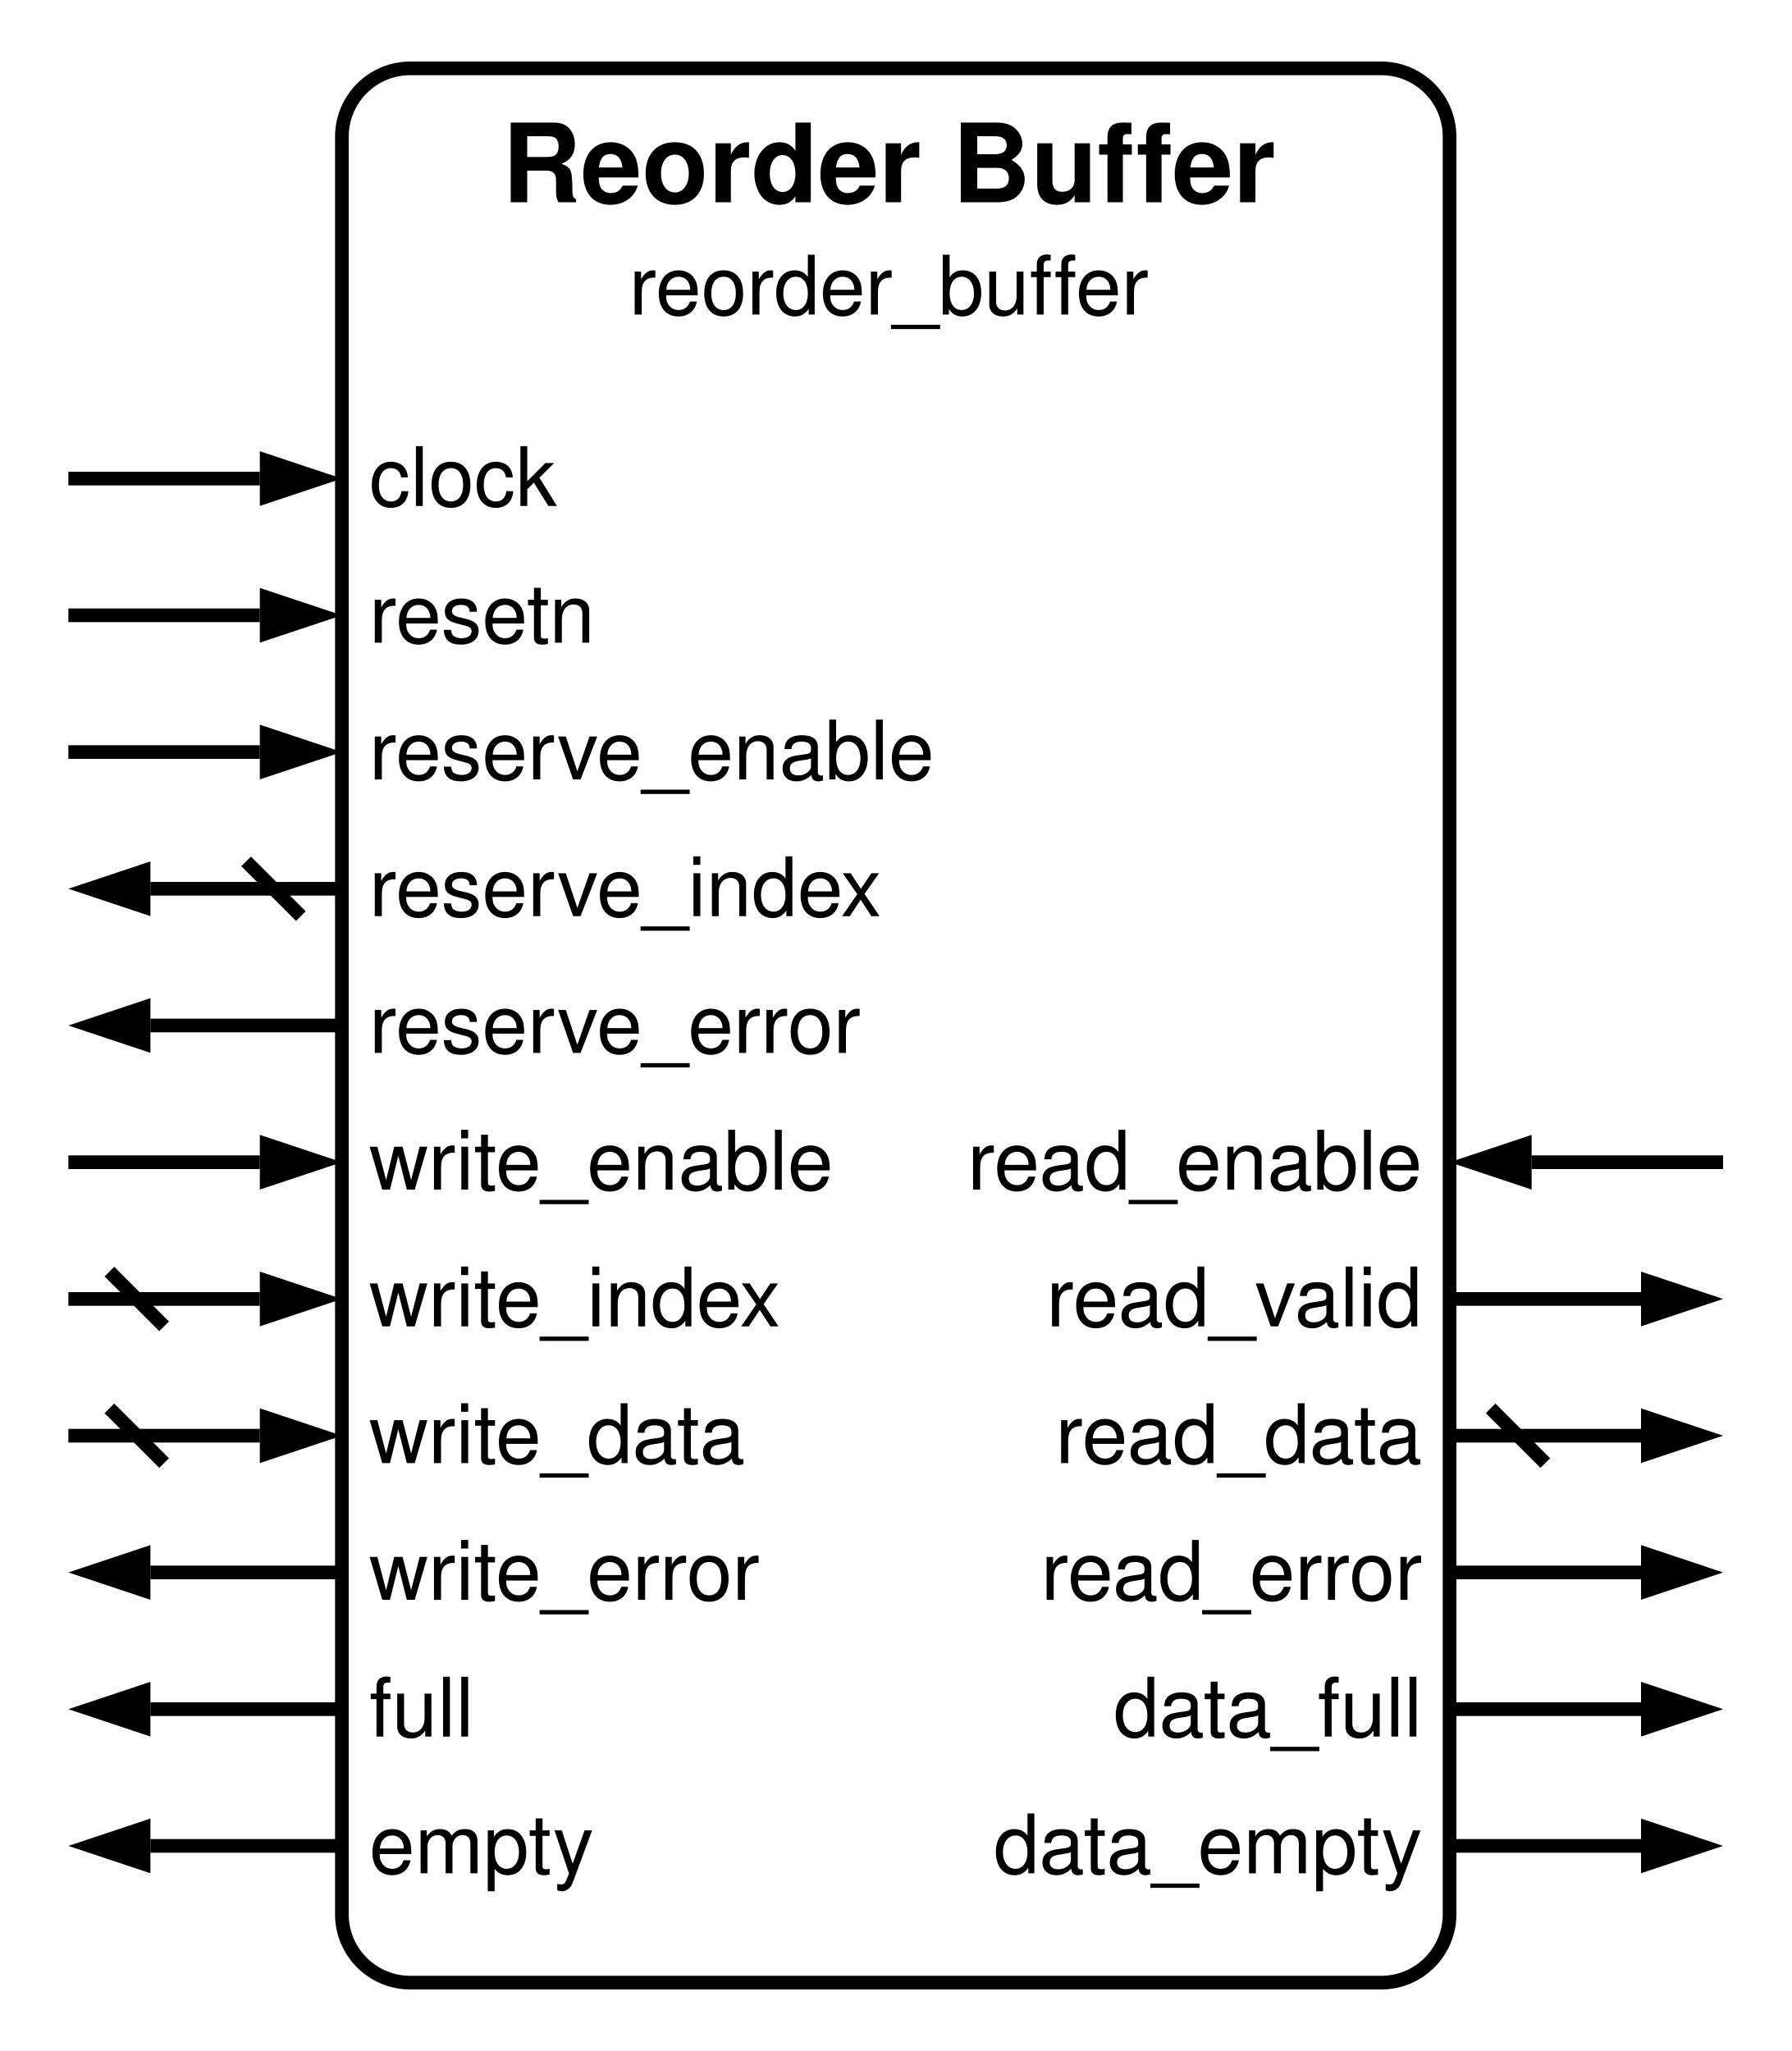
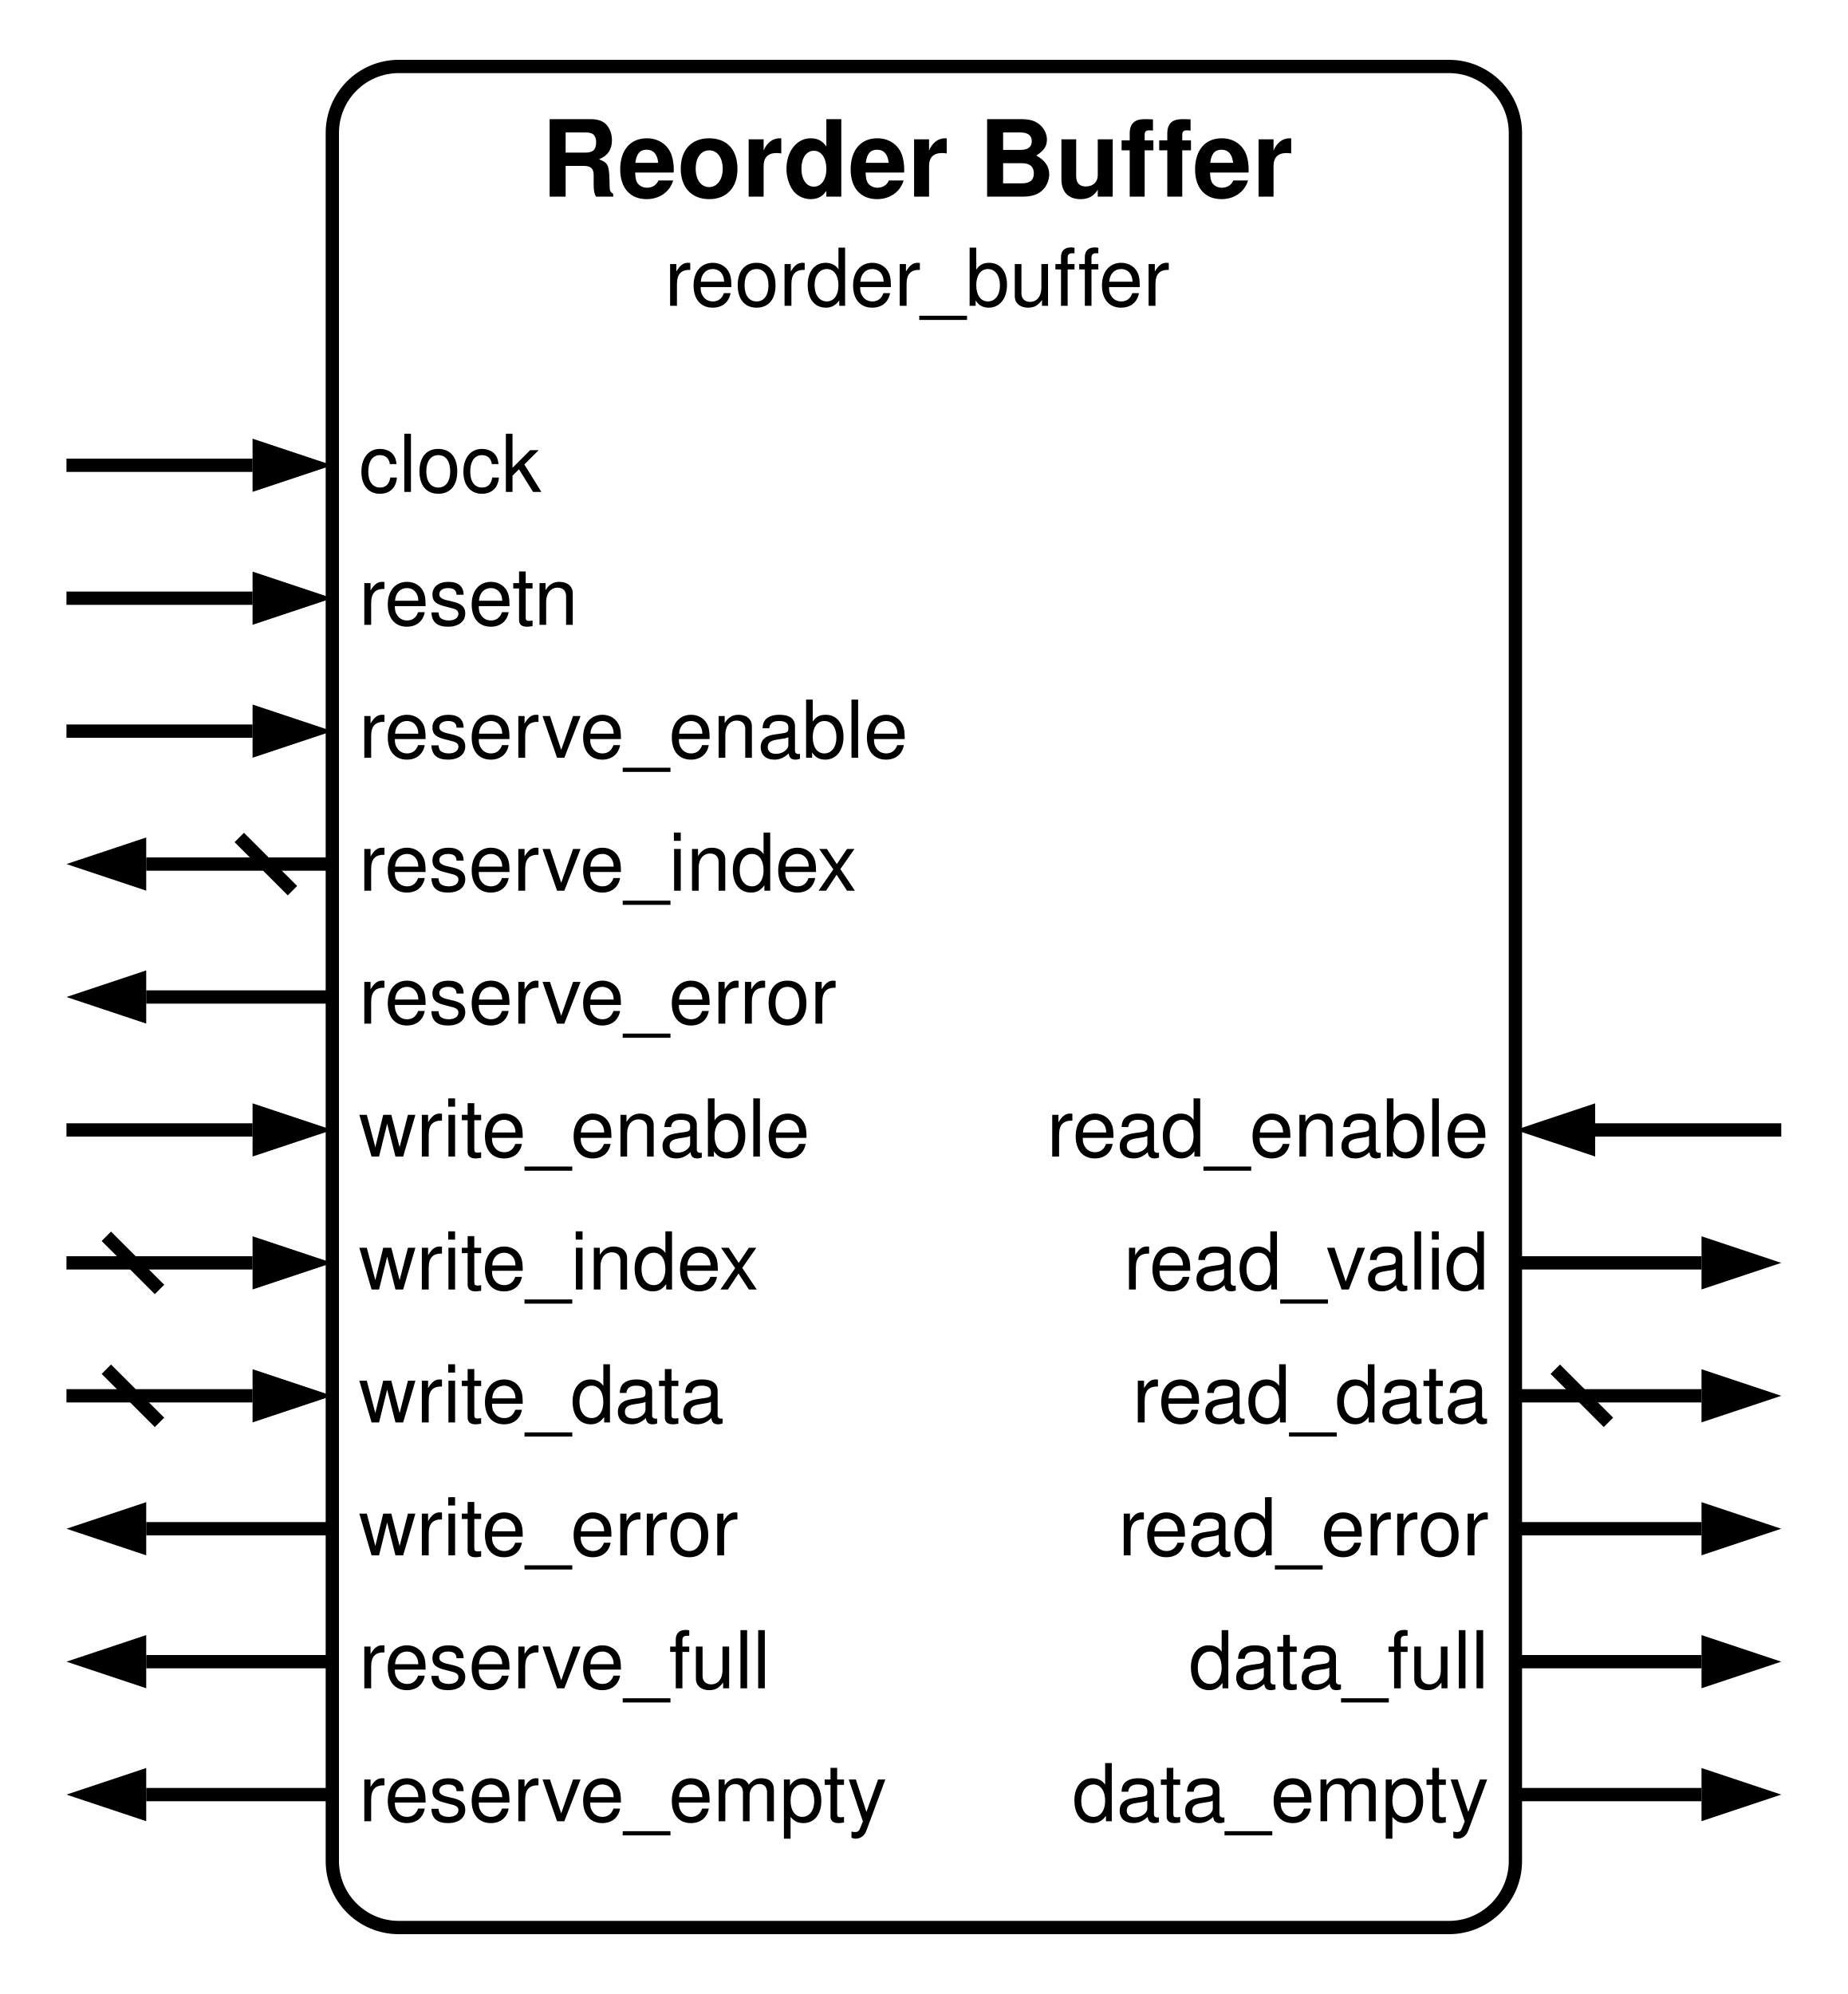
- <svg xmlns="http://www.w3.org/2000/svg" width="262" height="300" viewBox="0 0 131 150">
-   <rect x="25" y="5" width="81" height="140" fill="none" stroke="black" stroke-width="1" rx="5" />
-   <text x="65" y="12" text-anchor="middle" dominant-baseline="middle" font-family="Helvetica" font-size="8" font-weight="bold" fill="black">Reorder Buffer</text>
-   <text x="65" y="21" text-anchor="middle" dominant-baseline="middle" font-family="Helvetica" font-size="6" font-weight="regular" fill="black">reorder_buffer</text>
+ <svg xmlns="http://www.w3.org/2000/svg" width="278" height="300" viewBox="0 0 139 150">
+   <rect x="25" y="5" width="89" height="140" fill="none" stroke="black" stroke-width="1" rx="5" />
+   <text x="69" y="12" text-anchor="middle" dominant-baseline="middle" font-family="Helvetica" font-size="8" font-weight="bold" fill="black">Reorder Buffer</text>
+   <text x="69" y="21" text-anchor="middle" dominant-baseline="middle" font-family="Helvetica" font-size="6" font-weight="regular" fill="black">reorder_buffer</text>
  <text x="27" y="35" text-anchor="start" dominant-baseline="middle" font-family="Helvetica" font-size="6" font-weight="regular" fill="black">clock</text>
  <line x1="19" y1="35" x2="5" y2="35" stroke="black" stroke-width="1" />
  <path d="M 25 35 l -6 +2.0 v -4 z" fill="black" />
  <text x="27" y="45" text-anchor="start" dominant-baseline="middle" font-family="Helvetica" font-size="6" font-weight="regular" fill="black">resetn</text>
  <line x1="19" y1="45" x2="5" y2="45" stroke="black" stroke-width="1" />
  <path d="M 25 45 l -6 +2.0 v -4 z" fill="black" />
  <text x="27" y="55" text-anchor="start" dominant-baseline="middle" font-family="Helvetica" font-size="6" font-weight="regular" fill="black">reserve_enable</text>
  <line x1="19" y1="55" x2="5" y2="55" stroke="black" stroke-width="1" />
  <path d="M 25 55 l -6 +2.0 v -4 z" fill="black" />
  <text x="27" y="65" text-anchor="start" dominant-baseline="middle" font-family="Helvetica" font-size="6" font-weight="regular" fill="black">reserve_index</text>
  <line x1="25" y1="65" x2="11" y2="65" stroke="black" stroke-width="1" />
  <path d="M 5 65 l +6 +2.0 v -4 z" fill="black" />
  <line x1="18" y1="63" x2="22" y2="67" stroke="black" stroke-width="1" />
  <text x="27" y="75" text-anchor="start" dominant-baseline="middle" font-family="Helvetica" font-size="6" font-weight="regular" fill="black">reserve_error</text>
  <line x1="25" y1="75" x2="11" y2="75" stroke="black" stroke-width="1" />
  <path d="M 5 75 l +6 +2.0 v -4 z" fill="black" />
  <text x="27" y="85" text-anchor="start" dominant-baseline="middle" font-family="Helvetica" font-size="6" font-weight="regular" fill="black">write_enable</text>
  <line x1="19" y1="85" x2="5" y2="85" stroke="black" stroke-width="1" />
  <path d="M 25 85 l -6 +2.0 v -4 z" fill="black" />
-   <text x="104" y="85" text-anchor="end" dominant-baseline="middle" font-family="Helvetica" font-size="6" font-weight="regular" fill="black">read_enable</text>
-   <line x1="112" y1="85" x2="126" y2="85" stroke="black" stroke-width="1" />
-   <path d="M 106 85 l +6 +2.0 v -4 z" fill="black" />
+   <text x="112" y="85" text-anchor="end" dominant-baseline="middle" font-family="Helvetica" font-size="6" font-weight="regular" fill="black">read_enable</text>
+   <line x1="120" y1="85" x2="134" y2="85" stroke="black" stroke-width="1" />
+   <path d="M 114 85 l +6 +2.0 v -4 z" fill="black" />
  <text x="27" y="95" text-anchor="start" dominant-baseline="middle" font-family="Helvetica" font-size="6" font-weight="regular" fill="black">write_index</text>
  <line x1="19" y1="95" x2="5" y2="95" stroke="black" stroke-width="1" />
  <path d="M 25 95 l -6 +2.0 v -4 z" fill="black" />
  <line x1="8" y1="93" x2="12" y2="97" stroke="black" stroke-width="1" />
-   <text x="104" y="95" text-anchor="end" dominant-baseline="middle" font-family="Helvetica" font-size="6" font-weight="regular" fill="black">read_valid</text>
-   <line x1="106" y1="95" x2="120" y2="95" stroke="black" stroke-width="1" />
-   <path d="M 126 95 l -6 +2.0 v -4 z" fill="black" />
+   <text x="112" y="95" text-anchor="end" dominant-baseline="middle" font-family="Helvetica" font-size="6" font-weight="regular" fill="black">read_valid</text>
+   <line x1="114" y1="95" x2="128" y2="95" stroke="black" stroke-width="1" />
+   <path d="M 134 95 l -6 +2.0 v -4 z" fill="black" />
  <text x="27" y="105" text-anchor="start" dominant-baseline="middle" font-family="Helvetica" font-size="6" font-weight="regular" fill="black">write_data</text>
  <line x1="19" y1="105" x2="5" y2="105" stroke="black" stroke-width="1" />
  <path d="M 25 105 l -6 +2.0 v -4 z" fill="black" />
  <line x1="8" y1="103" x2="12" y2="107" stroke="black" stroke-width="1" />
-   <text x="104" y="105" text-anchor="end" dominant-baseline="middle" font-family="Helvetica" font-size="6" font-weight="regular" fill="black">read_data</text>
-   <line x1="106" y1="105" x2="120" y2="105" stroke="black" stroke-width="1" />
-   <path d="M 126 105 l -6 +2.0 v -4 z" fill="black" />
-   <line x1="109" y1="103" x2="113" y2="107" stroke="black" stroke-width="1" />
+   <text x="112" y="105" text-anchor="end" dominant-baseline="middle" font-family="Helvetica" font-size="6" font-weight="regular" fill="black">read_data</text>
+   <line x1="114" y1="105" x2="128" y2="105" stroke="black" stroke-width="1" />
+   <path d="M 134 105 l -6 +2.0 v -4 z" fill="black" />
+   <line x1="117" y1="103" x2="121" y2="107" stroke="black" stroke-width="1" />
  <text x="27" y="115" text-anchor="start" dominant-baseline="middle" font-family="Helvetica" font-size="6" font-weight="regular" fill="black">write_error</text>
  <line x1="25" y1="115" x2="11" y2="115" stroke="black" stroke-width="1" />
  <path d="M 5 115 l +6 +2.0 v -4 z" fill="black" />
-   <text x="104" y="115" text-anchor="end" dominant-baseline="middle" font-family="Helvetica" font-size="6" font-weight="regular" fill="black">read_error</text>
-   <line x1="106" y1="115" x2="120" y2="115" stroke="black" stroke-width="1" />
-   <path d="M 126 115 l -6 +2.0 v -4 z" fill="black" />
-   <text x="27" y="125" text-anchor="start" dominant-baseline="middle" font-family="Helvetica" font-size="6" font-weight="regular" fill="black">full</text>
+   <text x="112" y="115" text-anchor="end" dominant-baseline="middle" font-family="Helvetica" font-size="6" font-weight="regular" fill="black">read_error</text>
+   <line x1="114" y1="115" x2="128" y2="115" stroke="black" stroke-width="1" />
+   <path d="M 134 115 l -6 +2.0 v -4 z" fill="black" />
+   <text x="27" y="125" text-anchor="start" dominant-baseline="middle" font-family="Helvetica" font-size="6" font-weight="regular" fill="black">reserve_full</text>
  <line x1="25" y1="125" x2="11" y2="125" stroke="black" stroke-width="1" />
  <path d="M 5 125 l +6 +2.0 v -4 z" fill="black" />
-   <text x="104" y="125" text-anchor="end" dominant-baseline="middle" font-family="Helvetica" font-size="6" font-weight="regular" fill="black">data_full</text>
-   <line x1="106" y1="125" x2="120" y2="125" stroke="black" stroke-width="1" />
-   <path d="M 126 125 l -6 +2.0 v -4 z" fill="black" />
-   <text x="27" y="135" text-anchor="start" dominant-baseline="middle" font-family="Helvetica" font-size="6" font-weight="regular" fill="black">empty</text>
+   <text x="112" y="125" text-anchor="end" dominant-baseline="middle" font-family="Helvetica" font-size="6" font-weight="regular" fill="black">data_full</text>
+   <line x1="114" y1="125" x2="128" y2="125" stroke="black" stroke-width="1" />
+   <path d="M 134 125 l -6 +2.0 v -4 z" fill="black" />
+   <text x="27" y="135" text-anchor="start" dominant-baseline="middle" font-family="Helvetica" font-size="6" font-weight="regular" fill="black">reserve_empty</text>
  <line x1="25" y1="135" x2="11" y2="135" stroke="black" stroke-width="1" />
  <path d="M 5 135 l +6 +2.0 v -4 z" fill="black" />
-   <text x="104" y="135" text-anchor="end" dominant-baseline="middle" font-family="Helvetica" font-size="6" font-weight="regular" fill="black">data_empty</text>
-   <line x1="106" y1="135" x2="120" y2="135" stroke="black" stroke-width="1" />
-   <path d="M 126 135 l -6 +2.0 v -4 z" fill="black" />
+   <text x="112" y="135" text-anchor="end" dominant-baseline="middle" font-family="Helvetica" font-size="6" font-weight="regular" fill="black">data_empty</text>
+   <line x1="114" y1="135" x2="128" y2="135" stroke="black" stroke-width="1" />
+   <path d="M 134 135 l -6 +2.0 v -4 z" fill="black" />
  <style>
      @media (prefers-color-scheme: dark) {
        :root {
          filter: invert(100%) hue-rotate(180deg);
        }
      }
    </style>
</svg>
